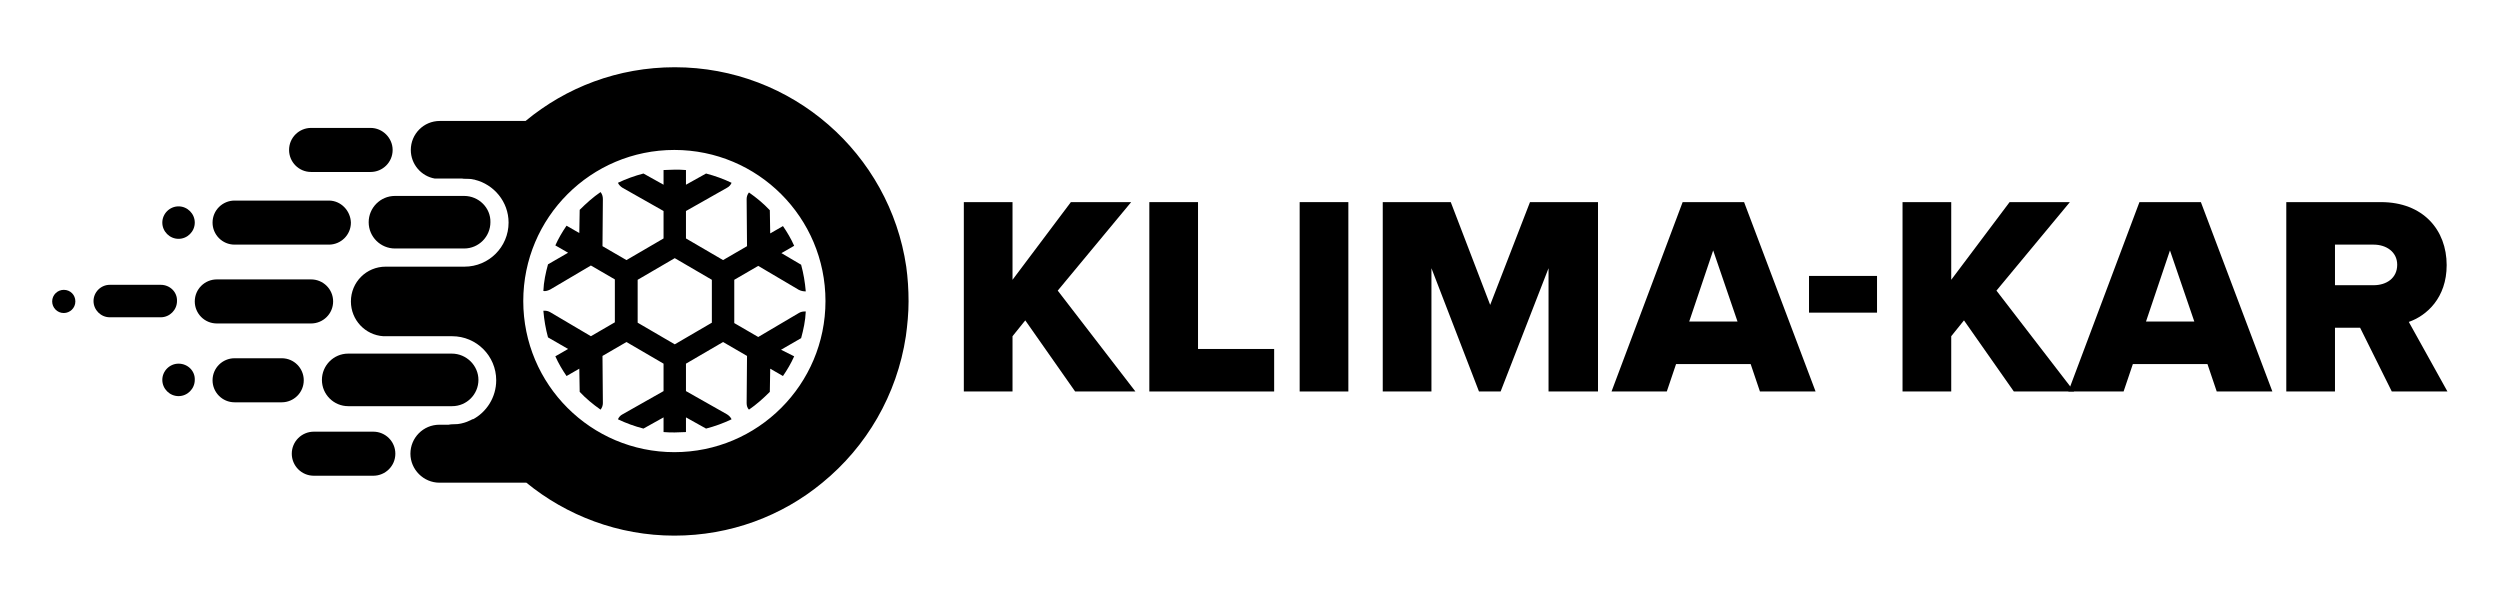
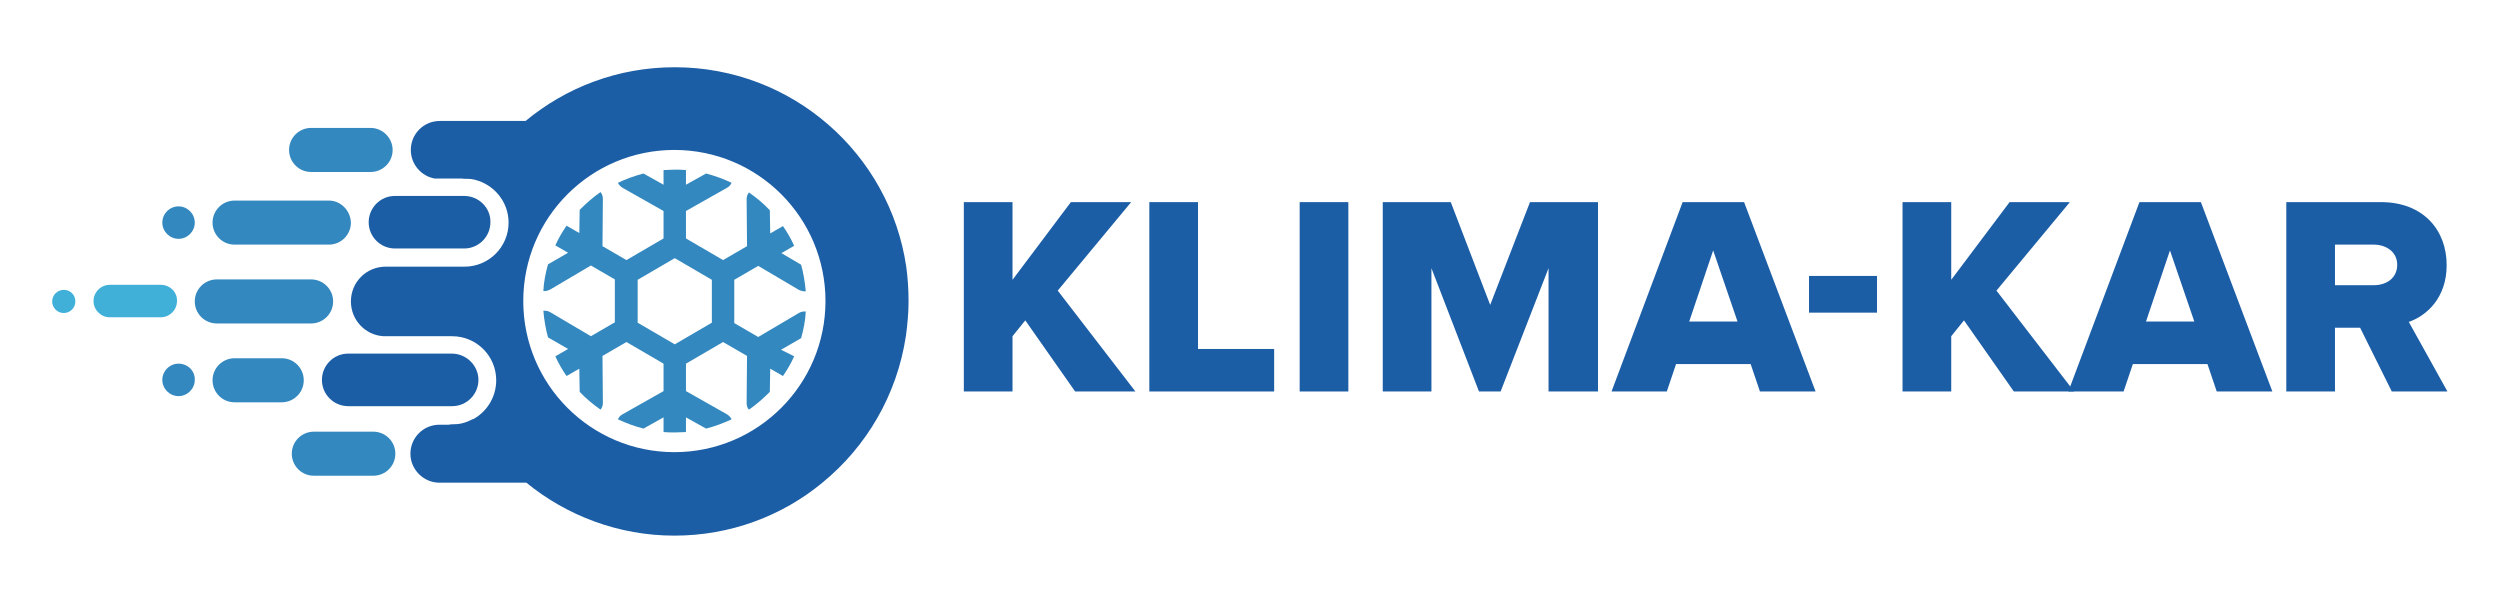
<svg xmlns="http://www.w3.org/2000/svg" version="1.1" id="Warstwa_1" x="0px" y="0px" viewBox="0 0 646.9 155.9" style="enable-background:new 0 0 646.9 155.9;" xml:space="preserve">
+   <style type="text/css">
+ 	.st0{fill:#1C5EA6;}
+ 	.st1{fill:#3388BF;}
+ 	.st2{fill:#40B0D9;}
+ </style>
  <g>
    <g>
      <path class="st0" d="M278.2,101.3l-12.9-18.4l-3.3,4.1v14.3h-12.6v-49H262v20.1l15.1-20.1h15.6l-19,22.9l20.1,26.1H278.2z" />
      <path class="st0" d="M297.4,101.3v-49h12.6v38h19.7v11H297.4z" />
      <path class="st0" d="M336.3,101.3v-49h12.6v49H336.3z" />
      <path class="st0" d="M400.7,101.3V69.4l-12.4,31.9h-5.6l-12.3-31.9v31.9h-12.6v-49h17.6l10.2,26.6l10.3-26.6h17.6v49H400.7z" />
      <path class="st0" d="M455.4,101.3l-2.4-7.1h-19.3l-2.4,7.1h-14.3l18.4-49h15.9l18.5,49H455.4z M443.3,64.8l-6.2,18.4h12.5    L443.3,64.8z" />
      <path class="st0" d="M468.1,80.9v-9.5h17.6v9.5H468.1z" />
      <path class="st0" d="M521.1,101.3l-12.9-18.4l-3.3,4.1v14.3h-12.6v-49h12.6v20.1L520,52.3h15.6l-19,22.9l20.1,26.1H521.1z" />
      <path class="st0" d="M573.6,101.3l-2.4-7.1h-19.3l-2.4,7.1h-14.3l18.4-49h15.9l18.5,49H573.6z M561.5,64.8l-6.2,18.4h12.5    L561.5,64.8z" />
      <path class="st0" d="M618.9,101.3l-8.2-16.5h-6.5v16.5h-12.6v-49h24.5c10.9,0,17,7.2,17,16.3c0,8.5-5.2,13.1-9.8,14.7l10,18H618.9    z M620.3,68.5c0-3.3-2.8-5.2-6.1-5.2h-10v10.5h10C617.5,73.8,620.3,72,620.3,68.5z" />
    </g>
    <g>
      <path class="st0" d="M116.9,91.5H90.1c-3.8,0-6.8,3.1-6.8,6.8v0c0,3.8,3.1,6.8,6.8,6.8h26.9c3.8,0,6.8-3.1,6.8-6.8v0    C123.8,94.6,120.7,91.5,116.9,91.5z" />
      <path class="st0" d="M122.2,108.5c0,0-2.1,1.3-4.8,1.3c-2.7,0-2.9,1.7-2.9,1.7s3.2,0.6,4.8,0.5c1.5-0.1,3.5-0.2,3.7-0.6    c0.2-0.3,0.6-1,0.6-1s0.1-0.8,0.1-0.9s-0.7-0.7-0.7-0.7L122.2,108.5z" />
      <path class="st0" d="M120.1,50.7h-17.9c-3.8,0-6.8,3.1-6.8,6.8v0c0,3.8,3.1,6.8,6.8,6.8h17.9c3.8,0,6.8-3.1,6.8-6.8v0    C127,53.8,123.9,50.7,120.1,50.7z" />
      <path class="st1" d="M85.1,51.9H60.7c-3.1,0-5.7,2.5-5.7,5.7v0c0,3.1,2.5,5.7,5.7,5.7h24.4c3.1,0,5.7-2.5,5.7-5.7v0    C90.7,54.5,88.2,51.9,85.1,51.9z" />
      <path class="st1" d="M80.5,72.3H56.1c-3.1,0-5.7,2.5-5.7,5.7v0c0,3.1,2.5,5.7,5.7,5.7h24.4c3.1,0,5.7-2.5,5.7-5.7v0    C86.2,74.8,83.6,72.3,80.5,72.3z" />
      <path class="st2" d="M41.6,73.7H28.4c-2.3,0-4.2,1.9-4.2,4.2v0c0,2.3,1.9,4.2,4.2,4.2h13.2c2.3,0,4.2-1.9,4.2-4.2v0    C45.9,75.6,44,73.7,41.6,73.7z" />
      <path class="st1" d="M72.9,92.7H60.7c-3.1,0-5.7,2.5-5.7,5.7v0c0,3.1,2.5,5.7,5.7,5.7h12.2c3.1,0,5.7-2.5,5.7-5.7v0    C78.6,95.3,76.1,92.7,72.9,92.7z" />
      <path class="st1" d="M95.9,33.1H80.5c-3.1,0-5.7,2.5-5.7,5.7v0c0,3.1,2.5,5.7,5.7,5.7h15.4c3.1,0,5.7-2.5,5.7-5.7v0    C101.6,35.7,99,33.1,95.9,33.1z" />
      <path class="st1" d="M96.6,111.7H81.2c-3.1,0-5.7,2.5-5.7,5.7v0c0,3.1,2.5,5.7,5.7,5.7h15.4c3.1,0,5.7-2.5,5.7-5.7v0    C102.3,114.2,99.7,111.7,96.6,111.7z" />
      <path class="st0" d="M122.8,46.5c0,0-1.1-0.3-2.6-0.3c-1.4,0,0-1.1,0-1.1h3.4l0.5,0.3L122.8,46.5z" />
      <path class="st1" d="M46.2,94.1L46.2,94.1c-2.3,0-4.2,1.9-4.2,4.2v0c0,2.3,1.9,4.2,4.2,4.2h0c2.3,0,4.2-1.9,4.2-4.2v0    C50.5,96,48.6,94.1,46.2,94.1z" />
      <path class="st2" d="M16.5,75L16.5,75c-1.6,0-3,1.3-3,3v0c0,1.6,1.3,3,3,3h0c1.6,0,3-1.3,3-3v0C19.5,76.3,18.2,75,16.5,75z" />
      <path class="st1" d="M46.2,53.4L46.2,53.4c-2.3,0-4.2,1.9-4.2,4.2v0c0,2.3,1.9,4.2,4.2,4.2h0c2.3,0,4.2-1.9,4.2-4.2v0    C50.4,55.3,48.5,53.4,46.2,53.4z" />
      <path class="st0" d="M234.5,69c-4.3-29.2-29.5-51.6-59.9-51.6c-14.7,0-28.1,5.2-38.6,13.9h-22.2c-4.2,0-7.5,3.4-7.5,7.5    c0,3.7,2.7,6.8,6.2,7.4h7.7h2.8c-0.1,0.1-0.1,0.2-0.2,0.3c5,1.2,8.8,5.7,8.8,11.1c0,6.3-5.1,11.4-11.4,11.4h-5.6H99.8    c-5,0-9,4-9,9c0,4.8,3.7,8.7,8.4,9H117c6.3,0,11.4,5.1,11.4,11.4c0,4.4-2.5,8.3-6.2,10.2c0.3,0.4,0.5,0.9,0.8,1.3h-9.3    c-4.2,0-7.5,3.4-7.5,7.5s3.4,7.5,7.5,7.5h22.5c10.4,8.5,23.8,13.7,38.3,13.7c14.5,0,27.9-5.1,38.3-13.7    c11.4-9.3,19.3-22.7,21.6-37.9c0.4-2.9,0.7-6,0.7-9C235.1,74.9,234.9,71.9,234.5,69z M174.5,117c-21.6,0-39.1-17.5-39.1-39.1    s17.5-39.1,39.1-39.1s39.1,17.5,39.1,39.1S196.1,117,174.5,117z" />
      <path class="st1" d="M202.1,90.5l5.2-3c0.6-2.2,1.1-4.5,1.2-6.9c-0.1,0-0.2,0-0.3,0c-0.5,0-1,0.1-1.5,0.4l-10.5,6.2l-6.2-3.6V72.4    l6.2-3.6l10.5,6.2c0.6,0.3,1.2,0.4,1.8,0.4c-0.2-2.4-0.6-4.7-1.2-6.9l-5.1-3l3.3-1.9c-0.8-1.8-1.8-3.5-2.9-5.1l-3.3,1.9l-0.1-6    c-1.6-1.7-3.4-3.2-5.4-4.6c-0.4,0.5-0.6,1.1-0.6,1.7l0.1,12.2l-6.2,3.6l-9.6-5.6v-7.1l10.6-6c0.6-0.3,1-0.8,1.2-1.3    c-2.1-1-4.3-1.8-6.6-2.4l-5.2,2.9v-3.8c-1-0.1-2-0.1-2.9-0.1c-1,0-2,0.1-2.9,0.1v3.8l-5.2-2.9c-2.3,0.6-4.5,1.4-6.6,2.4    c0.2,0.5,0.7,1,1.2,1.3l10.6,6v7.1l-9.6,5.6l-6.2-3.6l0.1-12.2c0-0.7-0.2-1.3-0.6-1.8c-1.9,1.3-3.7,2.9-5.4,4.6l-0.1,6l-3.3-1.9    c-1.1,1.6-2.1,3.3-2.9,5.1l3.3,1.9l-5.2,3c-0.6,2.2-1.1,4.5-1.2,6.9c0.6,0.1,1.2-0.1,1.8-0.4l10.5-6.2l6.2,3.6v11.1l-6.2,3.6    l-10.5-6.2c-0.5-0.3-1-0.4-1.5-0.4c-0.1,0-0.2,0-0.3,0c0.2,2.4,0.6,4.7,1.2,6.9l5.2,3l-3.3,1.9c0.8,1.8,1.8,3.5,2.9,5.1l3.3-1.9    l0.1,6c1.6,1.7,3.4,3.2,5.4,4.6c0.4-0.5,0.6-1.1,0.6-1.7l-0.1-12.2l6.2-3.6l9.6,5.6v7.1l-10.6,6c-0.6,0.3-1,0.8-1.2,1.3    c2.1,1,4.3,1.8,6.6,2.4l5.2-2.9v3.8c1,0.1,2,0.1,2.9,0.1c1,0,2-0.1,2.9-0.1v-3.8l5.2,2.9c2.3-0.6,4.5-1.4,6.6-2.4    c-0.2-0.5-0.7-1-1.2-1.3l-10.6-6v-7.1l9.6-5.6l6.2,3.6l-0.1,12.2c0,0.7,0.2,1.3,0.6,1.7c1.9-1.3,3.7-2.9,5.4-4.6l0.1-6l3.3,1.9    c1.1-1.6,2.1-3.3,2.9-5.1L202.1,90.5z M184.2,83.5l-9.6,5.6l-9.6-5.6V72.4l9.6-5.6l9.6,5.6V83.5z" />
    </g>
  </g>
</svg>
